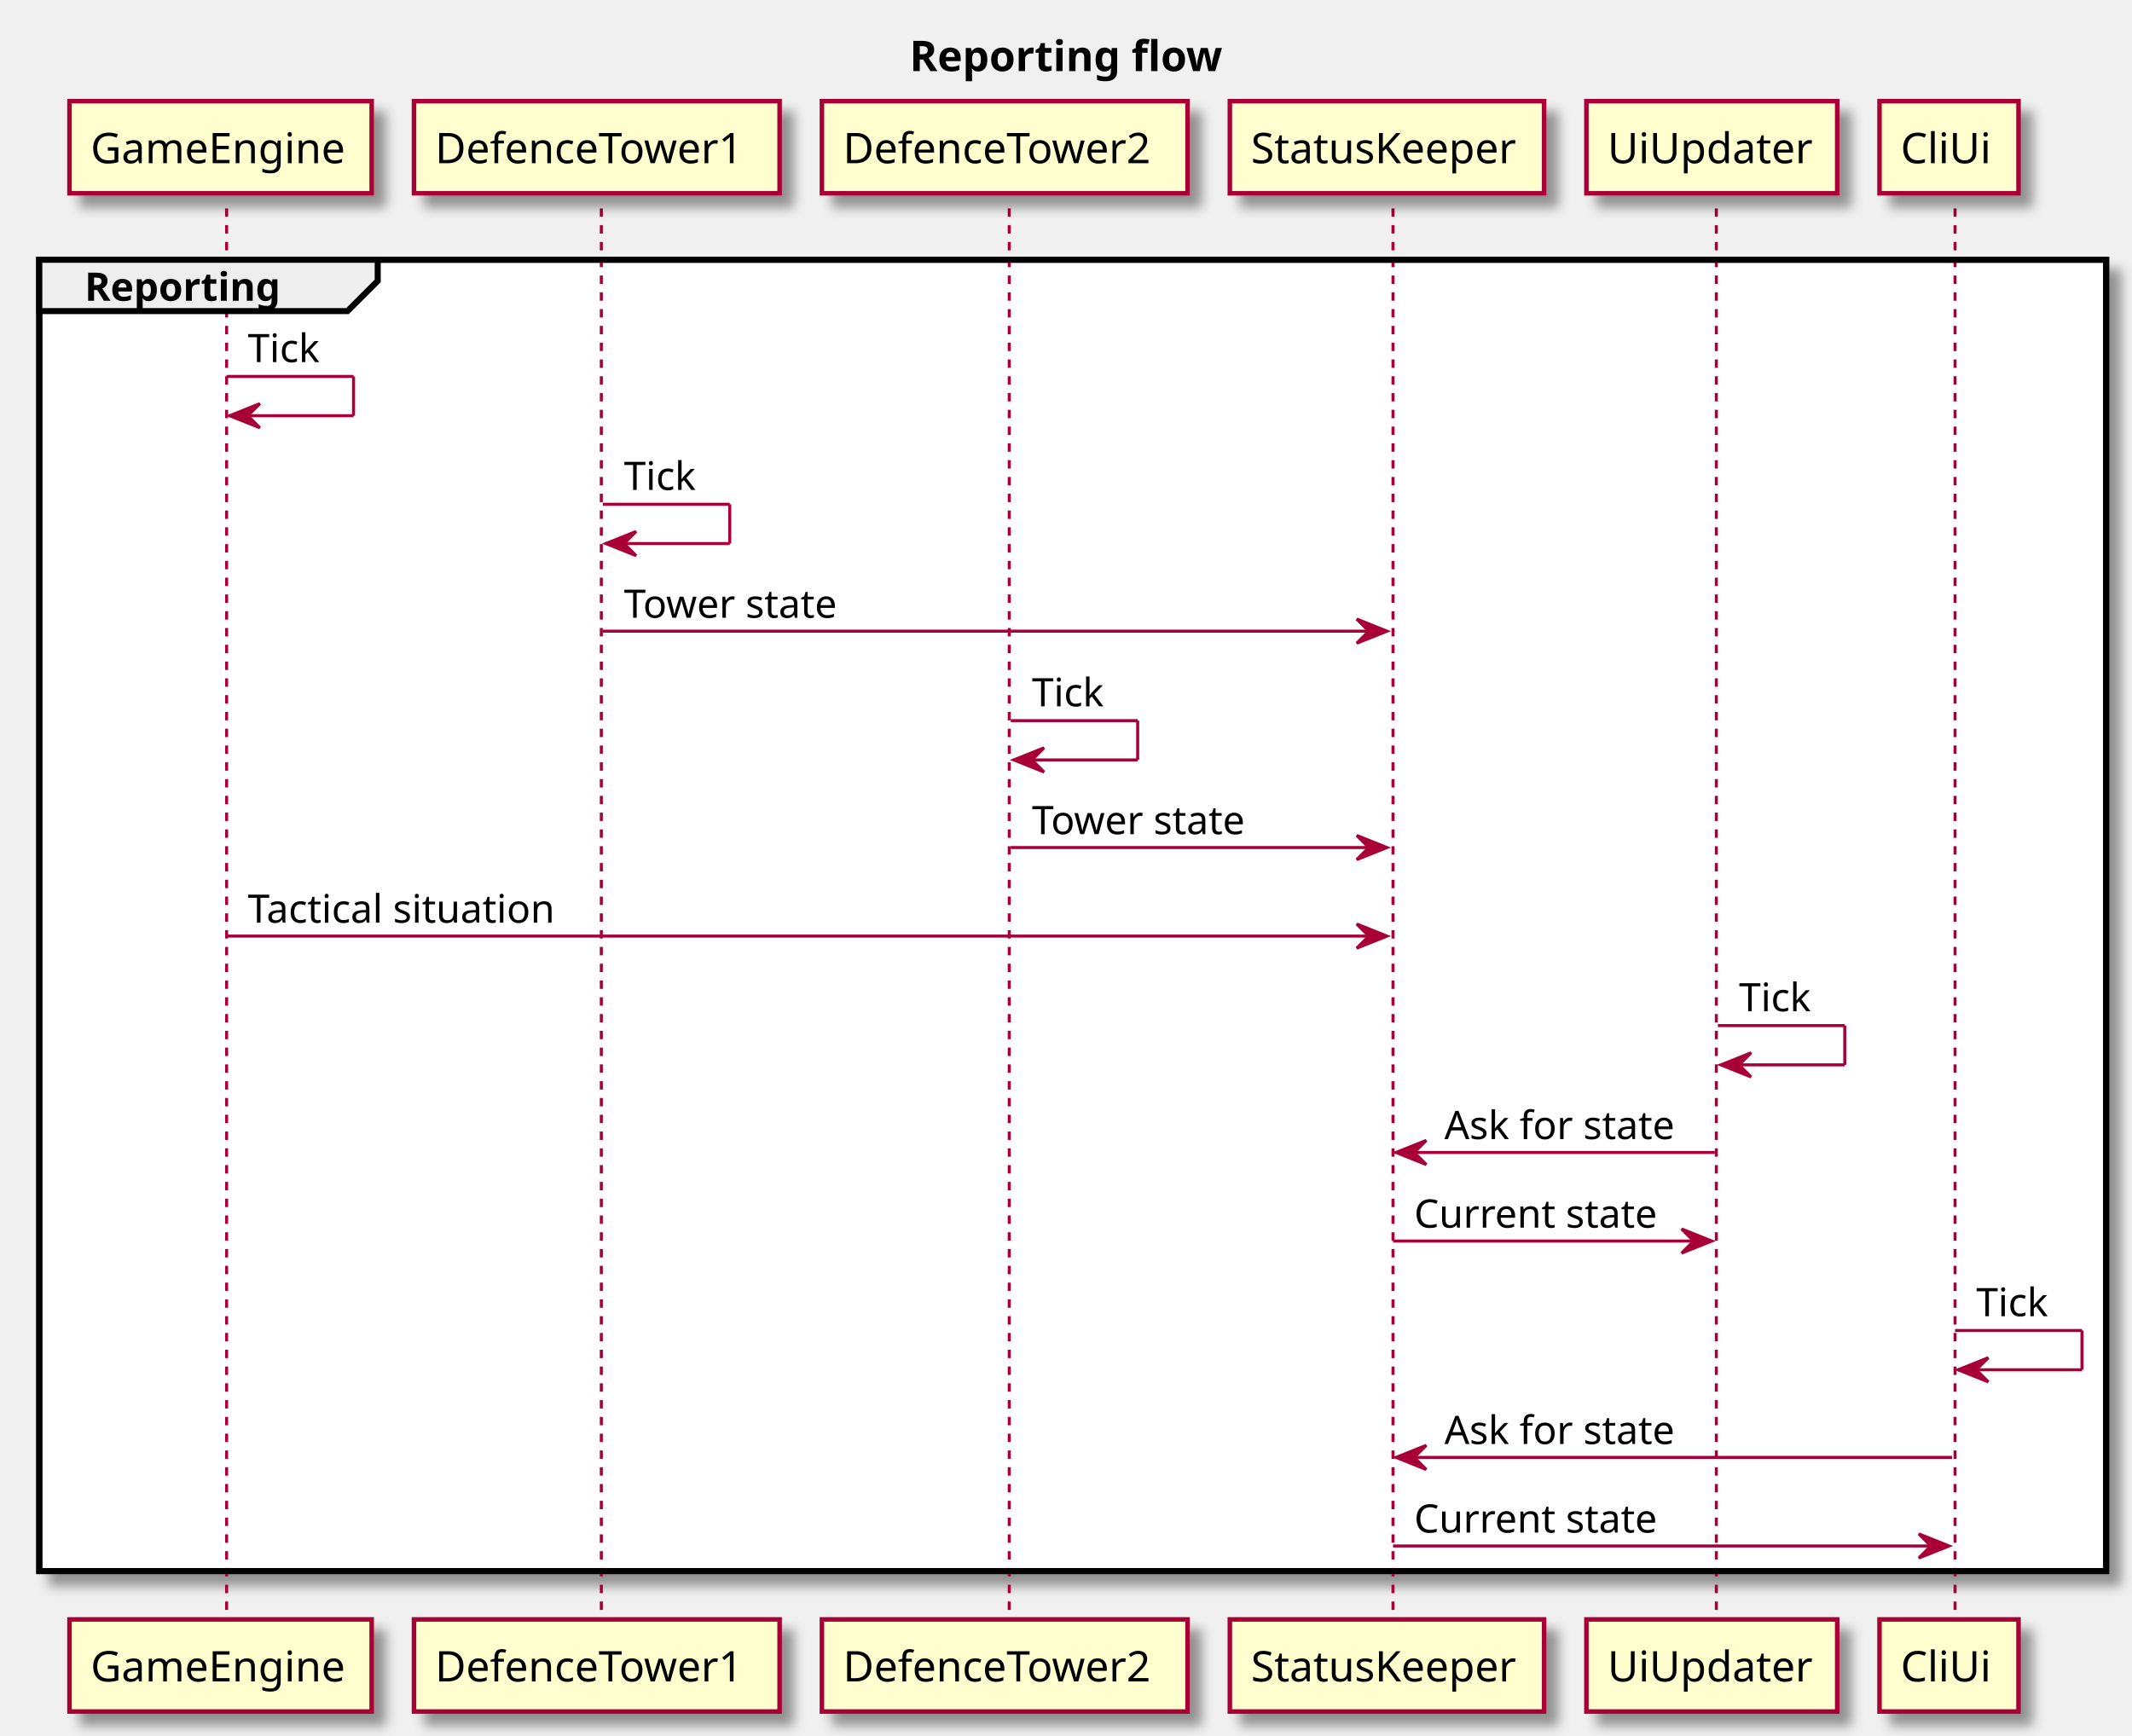
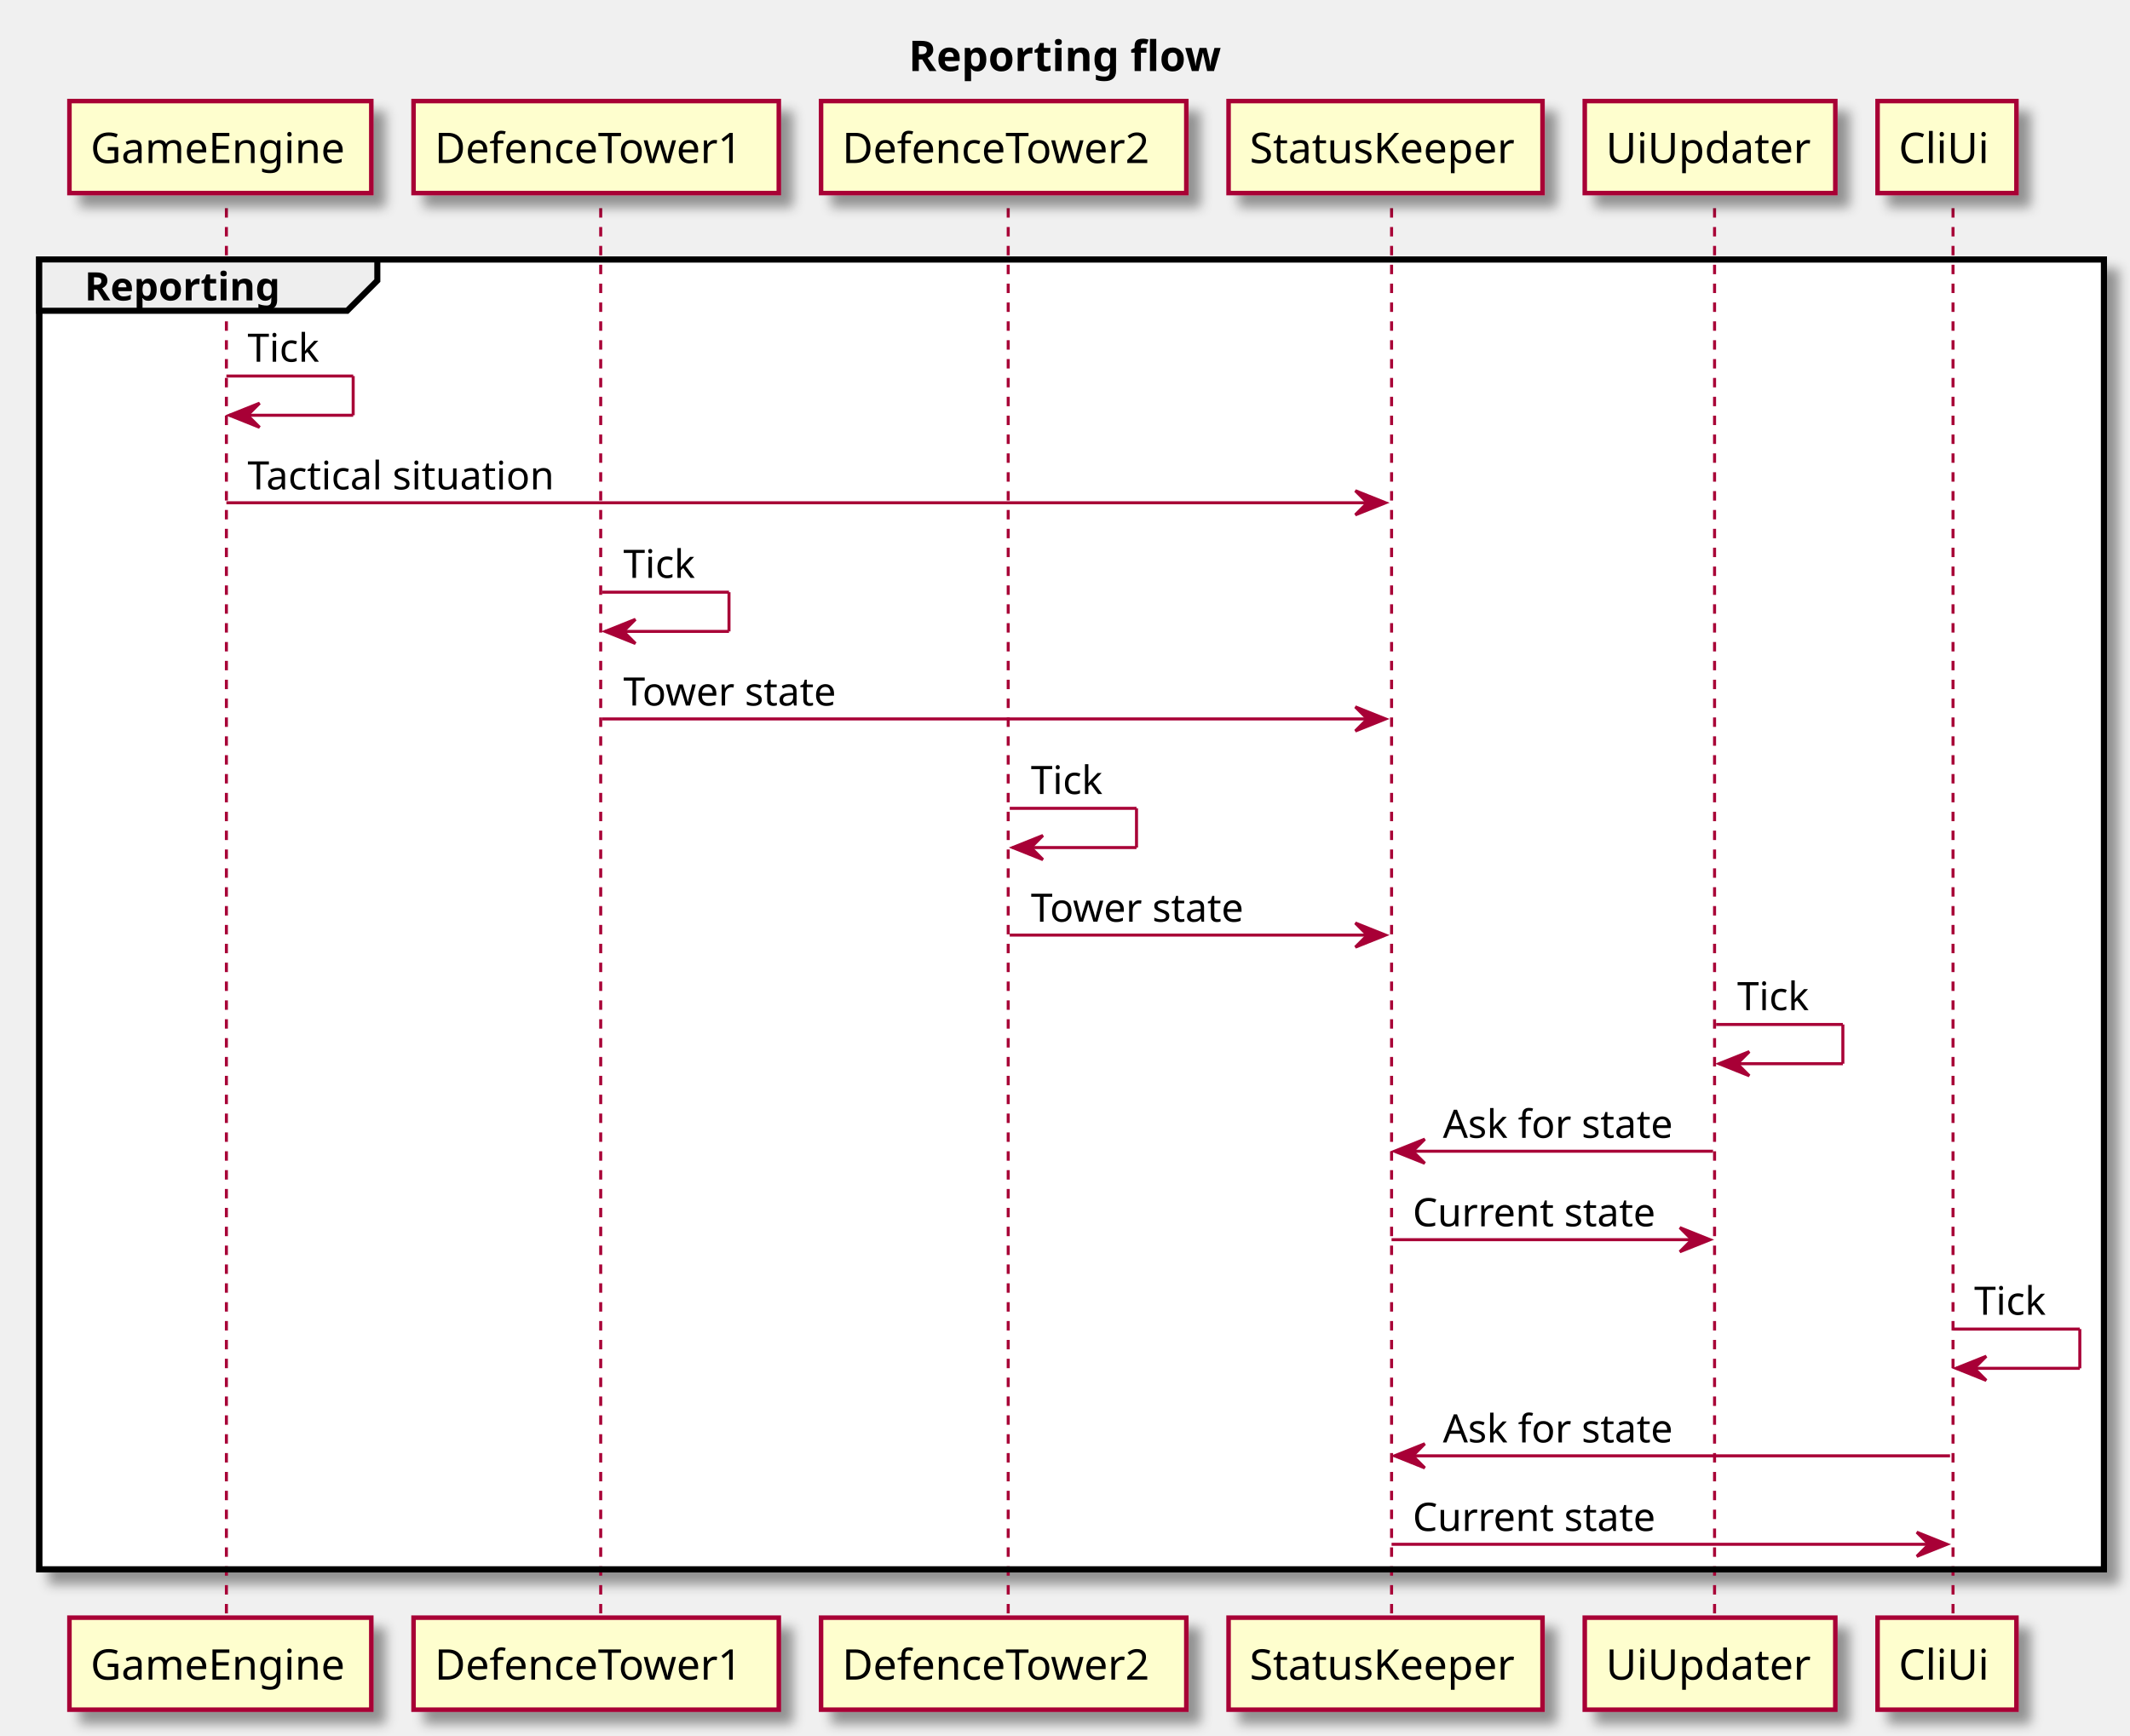
- <svg xmlns="http://www.w3.org/2000/svg" height="1035px" style="width:1270px;height:1034px;" version="1.1" viewBox="0 0 1270 1034" width="1270.8px">
+ <svg xmlns="http://www.w3.org/2000/svg" height="920px" style="width:1129px;height:920px;" version="1.1" viewBox="0 0 1129 920" width="1129.6px">
  <defs>
    <filter height="300%" id="f1" width="300%" x="-1" y="-1">
-       <feGaussianBlur result="blurOut" stdDeviation="3.6" />
+       <feGaussianBlur result="blurOut" stdDeviation="3.2" />
      <feColorMatrix in="blurOut" result="blurOut2" type="matrix" values="0 0 0 0 0 0 0 0 0 0 0 0 0 0 0 0 0 0 .4 0" />
-       <feOffset dx="7.2" dy="7.2" in="blurOut2" result="blurOut3" />
+       <feOffset dx="6.4" dy="6.4" in="blurOut2" result="blurOut3" />
      <feBlend in="SourceGraphic" in2="blurOut3" mode="normal" />
    </filter>
  </defs>
  <g>
-     <text fill="#000000" font-family="sans-serif" font-size="25.2" font-weight="bold" lengthAdjust="spacingAndGlyphs" textLength="194.4" x="541.8" y="42.363">Reporting flow</text>
-     <rect fill="#FFFFFF" filter="url(#f1)" height="781.267" style="stroke: #000000; stroke-width: 3.6;" width="1231.2" x="23.4" y="154.758" />
-     <line style="stroke: #A80036; stroke-width: 1.8; stroke-dasharray: 5.0,5.0;" x1="135" x2="135" y1="124.158" y2="966.625" />
-     <line style="stroke: #A80036; stroke-width: 1.8; stroke-dasharray: 5.0,5.0;" x1="358.2" x2="358.2" y1="124.158" y2="966.625" />
-     <line style="stroke: #A80036; stroke-width: 1.8; stroke-dasharray: 5.0,5.0;" x1="601.2" x2="601.2" y1="124.158" y2="966.625" />
-     <line style="stroke: #A80036; stroke-width: 1.8; stroke-dasharray: 5.0,5.0;" x1="829.8" x2="829.8" y1="124.158" y2="966.625" />
-     <line style="stroke: #A80036; stroke-width: 1.8; stroke-dasharray: 5.0,5.0;" x1="1022.4" x2="1022.4" y1="124.158" y2="966.625" />
-     <line style="stroke: #A80036; stroke-width: 1.8; stroke-dasharray: 5.0,5.0;" x1="1164.6" x2="1164.6" y1="124.158" y2="966.625" />
-     <rect fill="#FEFECE" filter="url(#f1)" height="54.879" style="stroke: #A80036; stroke-width: 2.7;" width="180" x="41.4" y="60.279" />
-     <text fill="#000000" font-family="sans-serif" font-size="25.2" lengthAdjust="spacingAndGlyphs" textLength="154.8" x="54" y="97.242">GameEngine</text>
-     <rect fill="#FEFECE" filter="url(#f1)" height="54.879" style="stroke: #A80036; stroke-width: 2.7;" width="180" x="41.4" y="964.825" />
-     <text fill="#000000" font-family="sans-serif" font-size="25.2" lengthAdjust="spacingAndGlyphs" textLength="154.8" x="54" y="1001.788">GameEngine</text>
-     <rect fill="#FEFECE" filter="url(#f1)" height="54.879" style="stroke: #A80036; stroke-width: 2.7;" width="217.8" x="246.6" y="60.279" />
-     <text fill="#000000" font-family="sans-serif" font-size="25.2" lengthAdjust="spacingAndGlyphs" textLength="192.6" x="259.2" y="97.242">DefenceTower1</text>
-     <rect fill="#FEFECE" filter="url(#f1)" height="54.879" style="stroke: #A80036; stroke-width: 2.7;" width="217.8" x="246.6" y="964.825" />
-     <text fill="#000000" font-family="sans-serif" font-size="25.2" lengthAdjust="spacingAndGlyphs" textLength="192.6" x="259.2" y="1001.788">DefenceTower1</text>
-     <rect fill="#FEFECE" filter="url(#f1)" height="54.879" style="stroke: #A80036; stroke-width: 2.7;" width="217.8" x="489.6" y="60.279" />
-     <text fill="#000000" font-family="sans-serif" font-size="25.2" lengthAdjust="spacingAndGlyphs" textLength="192.6" x="502.2" y="97.242">DefenceTower2</text>
-     <rect fill="#FEFECE" filter="url(#f1)" height="54.879" style="stroke: #A80036; stroke-width: 2.7;" width="217.8" x="489.6" y="964.825" />
-     <text fill="#000000" font-family="sans-serif" font-size="25.2" lengthAdjust="spacingAndGlyphs" textLength="192.6" x="502.2" y="1001.788">DefenceTower2</text>
-     <rect fill="#FEFECE" filter="url(#f1)" height="54.879" style="stroke: #A80036; stroke-width: 2.7;" width="187.2" x="732.6" y="60.279" />
-     <text fill="#000000" font-family="sans-serif" font-size="25.2" lengthAdjust="spacingAndGlyphs" textLength="162" x="745.2" y="97.242">StatusKeeper</text>
-     <rect fill="#FEFECE" filter="url(#f1)" height="54.879" style="stroke: #A80036; stroke-width: 2.7;" width="187.2" x="732.6" y="964.825" />
-     <text fill="#000000" font-family="sans-serif" font-size="25.2" lengthAdjust="spacingAndGlyphs" textLength="162" x="745.2" y="1001.788">StatusKeeper</text>
-     <rect fill="#FEFECE" filter="url(#f1)" height="54.879" style="stroke: #A80036; stroke-width: 2.7;" width="149.4" x="945" y="60.279" />
-     <text fill="#000000" font-family="sans-serif" font-size="25.2" lengthAdjust="spacingAndGlyphs" textLength="124.2" x="957.6" y="97.242">UiUpdater</text>
-     <rect fill="#FEFECE" filter="url(#f1)" height="54.879" style="stroke: #A80036; stroke-width: 2.7;" width="149.4" x="945" y="964.825" />
-     <text fill="#000000" font-family="sans-serif" font-size="25.2" lengthAdjust="spacingAndGlyphs" textLength="124.2" x="957.6" y="1001.788">UiUpdater</text>
-     <rect fill="#FEFECE" filter="url(#f1)" height="54.879" style="stroke: #A80036; stroke-width: 2.7;" width="82.8" x="1119.6" y="60.279" />
-     <text fill="#000000" font-family="sans-serif" font-size="25.2" lengthAdjust="spacingAndGlyphs" textLength="57.6" x="1132.2" y="97.242">CliUi</text>
-     <rect fill="#FEFECE" filter="url(#f1)" height="54.879" style="stroke: #A80036; stroke-width: 2.7;" width="82.8" x="1119.6" y="964.825" />
-     <text fill="#000000" font-family="sans-serif" font-size="25.2" lengthAdjust="spacingAndGlyphs" textLength="57.6" x="1132.2" y="1001.788">CliUi</text>
-     <rect fill="none" height="781.267" style="stroke: #000000; stroke-width: 3.6;" width="1231.2" x="23.4" y="154.758" />
-     <polygon fill="#EEEEEE" points="23.4,154.758,225,154.758,225,167.358,207,185.358,23.4,185.358,23.4,154.758" style="stroke: #000000; stroke-width: 3.6;" />
-     <text fill="#000000" font-family="sans-serif" font-size="23.4" font-weight="bold" lengthAdjust="spacingAndGlyphs" textLength="120.6" x="50.4" y="179.181">Reporting</text>
-     <line style="stroke: #A80036; stroke-width: 1.8;" x1="135" x2="210.6" y1="224.276" y2="224.276" />
-     <line style="stroke: #A80036; stroke-width: 1.8;" x1="210.6" x2="210.6" y1="224.276" y2="247.676" />
-     <line style="stroke: #A80036; stroke-width: 1.8;" x1="136.8" x2="210.6" y1="247.676" y2="247.676" />
-     <polygon fill="#A80036" points="154.8,240.476,136.8,247.676,154.8,254.876,147.6,247.676" style="stroke: #A80036; stroke-width: 1.8;" />
-     <text fill="#000000" font-family="sans-serif" font-size="23.4" lengthAdjust="spacingAndGlyphs" textLength="48.6" x="147.6" y="215.74">Tick</text>
-     <line style="stroke: #A80036; stroke-width: 1.8;" x1="359.1" x2="434.7" y1="300.435" y2="300.435" />
-     <line style="stroke: #A80036; stroke-width: 1.8;" x1="434.7" x2="434.7" y1="300.435" y2="323.835" />
-     <line style="stroke: #A80036; stroke-width: 1.8;" x1="360.9" x2="434.7" y1="323.835" y2="323.835" />
-     <polygon fill="#A80036" points="378.9,316.635,360.9,323.835,378.9,331.035,371.7,323.835" style="stroke: #A80036; stroke-width: 1.8;" />
-     <text fill="#000000" font-family="sans-serif" font-size="23.4" lengthAdjust="spacingAndGlyphs" textLength="48.6" x="371.7" y="291.899">Tick</text>
-     <polygon fill="#A80036" points="808.2,368.835,826.2,376.035,808.2,383.235,815.4,376.035" style="stroke: #A80036; stroke-width: 1.8;" />
-     <line style="stroke: #A80036; stroke-width: 1.8;" x1="359.1" x2="819" y1="376.035" y2="376.035" />
-     <text fill="#000000" font-family="sans-serif" font-size="23.4" lengthAdjust="spacingAndGlyphs" textLength="131.4" x="371.7" y="368.058">Tower state</text>
-     <line style="stroke: #A80036; stroke-width: 1.8;" x1="602.1" x2="677.7" y1="429.353" y2="429.353" />
-     <line style="stroke: #A80036; stroke-width: 1.8;" x1="677.7" x2="677.7" y1="429.353" y2="452.753" />
-     <line style="stroke: #A80036; stroke-width: 1.8;" x1="603.9" x2="677.7" y1="452.753" y2="452.753" />
-     <polygon fill="#A80036" points="621.9,445.553,603.9,452.753,621.9,459.953,614.7,452.753" style="stroke: #A80036; stroke-width: 1.8;" />
-     <text fill="#000000" font-family="sans-serif" font-size="23.4" lengthAdjust="spacingAndGlyphs" textLength="48.6" x="614.7" y="420.817">Tick</text>
-     <polygon fill="#A80036" points="808.2,497.753,826.2,504.953,808.2,512.153,815.4,504.953" style="stroke: #A80036; stroke-width: 1.8;" />
-     <line style="stroke: #A80036; stroke-width: 1.8;" x1="602.1" x2="819" y1="504.953" y2="504.953" />
-     <text fill="#000000" font-family="sans-serif" font-size="23.4" lengthAdjust="spacingAndGlyphs" textLength="131.4" x="614.7" y="496.976">Tower state</text>
-     <polygon fill="#A80036" points="808.2,550.512,826.2,557.712,808.2,564.912,815.4,557.712" style="stroke: #A80036; stroke-width: 1.8;" />
-     <line style="stroke: #A80036; stroke-width: 1.8;" x1="135" x2="819" y1="557.712" y2="557.712" />
-     <text fill="#000000" font-family="sans-serif" font-size="23.4" lengthAdjust="spacingAndGlyphs" textLength="196.2" x="147.6" y="549.735">Tactical situation</text>
-     <line style="stroke: #A80036; stroke-width: 1.8;" x1="1023.3" x2="1098.9" y1="611.03" y2="611.03" />
-     <line style="stroke: #A80036; stroke-width: 1.8;" x1="1098.9" x2="1098.9" y1="611.03" y2="634.43" />
-     <line style="stroke: #A80036; stroke-width: 1.8;" x1="1025.1" x2="1098.9" y1="634.43" y2="634.43" />
-     <polygon fill="#A80036" points="1043.1,627.23,1025.1,634.43,1043.1,641.63,1035.9,634.43" style="stroke: #A80036; stroke-width: 1.8;" />
-     <text fill="#000000" font-family="sans-serif" font-size="23.4" lengthAdjust="spacingAndGlyphs" textLength="48.6" x="1035.9" y="602.494">Tick</text>
-     <polygon fill="#A80036" points="849.6,679.43,831.6,686.63,849.6,693.83,842.4,686.63" style="stroke: #A80036; stroke-width: 1.8;" />
-     <line style="stroke: #A80036; stroke-width: 1.8;" x1="838.8" x2="1021.5" y1="686.63" y2="686.63" />
-     <text fill="#000000" font-family="sans-serif" font-size="23.4" lengthAdjust="spacingAndGlyphs" textLength="145.8" x="860.4" y="678.653">Ask for state</text>
-     <polygon fill="#A80036" points="1001.7,732.189,1019.7,739.389,1001.7,746.589,1008.9,739.389" style="stroke: #A80036; stroke-width: 1.8;" />
-     <line style="stroke: #A80036; stroke-width: 1.8;" x1="829.8" x2="1012.5" y1="739.389" y2="739.389" />
-     <text fill="#000000" font-family="sans-serif" font-size="23.4" lengthAdjust="spacingAndGlyphs" textLength="147.6" x="842.4" y="731.412">Current state</text>
-     <line style="stroke: #A80036; stroke-width: 1.8;" x1="1164.6" x2="1240.2" y1="792.707" y2="792.707" />
-     <line style="stroke: #A80036; stroke-width: 1.8;" x1="1240.2" x2="1240.2" y1="792.707" y2="816.107" />
-     <line style="stroke: #A80036; stroke-width: 1.8;" x1="1166.4" x2="1240.2" y1="816.107" y2="816.107" />
-     <polygon fill="#A80036" points="1184.4,808.907,1166.4,816.107,1184.4,823.307,1177.2,816.107" style="stroke: #A80036; stroke-width: 1.8;" />
-     <text fill="#000000" font-family="sans-serif" font-size="23.4" lengthAdjust="spacingAndGlyphs" textLength="48.6" x="1177.2" y="784.171">Tick</text>
-     <polygon fill="#A80036" points="849.6,861.107,831.6,868.307,849.6,875.507,842.4,868.307" style="stroke: #A80036; stroke-width: 1.8;" />
-     <line style="stroke: #A80036; stroke-width: 1.8;" x1="838.8" x2="1162.8" y1="868.307" y2="868.307" />
-     <text fill="#000000" font-family="sans-serif" font-size="23.4" lengthAdjust="spacingAndGlyphs" textLength="145.8" x="860.4" y="860.33">Ask for state</text>
-     <polygon fill="#A80036" points="1143,913.866,1161,921.066,1143,928.266,1150.2,921.066" style="stroke: #A80036; stroke-width: 1.8;" />
-     <line style="stroke: #A80036; stroke-width: 1.8;" x1="829.8" x2="1153.8" y1="921.066" y2="921.066" />
-     <text fill="#000000" font-family="sans-serif" font-size="23.4" lengthAdjust="spacingAndGlyphs" textLength="147.6" x="842.4" y="913.089">Current state</text>
+     <text fill="#000000" font-family="sans-serif" font-size="22.4" font-weight="bold" lengthAdjust="spacingAndGlyphs" textLength="172.8" x="481.6" y="37.656">Reporting flow</text>
+     <rect fill="#FFFFFF" filter="url(#f1)" height="694.459" style="stroke: #000000; stroke-width: 3.2;" width="1094.4" x="20.8" y="137.562" />
+     <line style="stroke: #A80036; stroke-width: 1.6; stroke-dasharray: 5.0,5.0;" x1="120" x2="120" y1="110.362" y2="859.222" />
+     <line style="stroke: #A80036; stroke-width: 1.6; stroke-dasharray: 5.0,5.0;" x1="318.4" x2="318.4" y1="110.362" y2="859.222" />
+     <line style="stroke: #A80036; stroke-width: 1.6; stroke-dasharray: 5.0,5.0;" x1="534.4" x2="534.4" y1="110.362" y2="859.222" />
+     <line style="stroke: #A80036; stroke-width: 1.6; stroke-dasharray: 5.0,5.0;" x1="737.6" x2="737.6" y1="110.362" y2="859.222" />
+     <line style="stroke: #A80036; stroke-width: 1.6; stroke-dasharray: 5.0,5.0;" x1="908.8" x2="908.8" y1="110.362" y2="859.222" />
+     <line style="stroke: #A80036; stroke-width: 1.6; stroke-dasharray: 5.0,5.0;" x1="1035.2" x2="1035.2" y1="110.362" y2="859.222" />
+     <rect fill="#FEFECE" filter="url(#f1)" height="48.781" style="stroke: #A80036; stroke-width: 2.4;" width="160" x="36.8" y="53.581" />
+     <text fill="#000000" font-family="sans-serif" font-size="22.4" lengthAdjust="spacingAndGlyphs" textLength="137.6" x="48" y="86.438">GameEngine</text>
+     <rect fill="#FEFECE" filter="url(#f1)" height="48.781" style="stroke: #A80036; stroke-width: 2.4;" width="160" x="36.8" y="857.622" />
+     <text fill="#000000" font-family="sans-serif" font-size="22.4" lengthAdjust="spacingAndGlyphs" textLength="137.6" x="48" y="890.478">GameEngine</text>
+     <rect fill="#FEFECE" filter="url(#f1)" height="48.781" style="stroke: #A80036; stroke-width: 2.4;" width="193.6" x="219.2" y="53.581" />
+     <text fill="#000000" font-family="sans-serif" font-size="22.4" lengthAdjust="spacingAndGlyphs" textLength="171.2" x="230.4" y="86.438">DefenceTower1</text>
+     <rect fill="#FEFECE" filter="url(#f1)" height="48.781" style="stroke: #A80036; stroke-width: 2.4;" width="193.6" x="219.2" y="857.622" />
+     <text fill="#000000" font-family="sans-serif" font-size="22.4" lengthAdjust="spacingAndGlyphs" textLength="171.2" x="230.4" y="890.478">DefenceTower1</text>
+     <rect fill="#FEFECE" filter="url(#f1)" height="48.781" style="stroke: #A80036; stroke-width: 2.4;" width="193.6" x="435.2" y="53.581" />
+     <text fill="#000000" font-family="sans-serif" font-size="22.4" lengthAdjust="spacingAndGlyphs" textLength="171.2" x="446.4" y="86.438">DefenceTower2</text>
+     <rect fill="#FEFECE" filter="url(#f1)" height="48.781" style="stroke: #A80036; stroke-width: 2.4;" width="193.6" x="435.2" y="857.622" />
+     <text fill="#000000" font-family="sans-serif" font-size="22.4" lengthAdjust="spacingAndGlyphs" textLength="171.2" x="446.4" y="890.478">DefenceTower2</text>
+     <rect fill="#FEFECE" filter="url(#f1)" height="48.781" style="stroke: #A80036; stroke-width: 2.4;" width="166.4" x="651.2" y="53.581" />
+     <text fill="#000000" font-family="sans-serif" font-size="22.4" lengthAdjust="spacingAndGlyphs" textLength="144" x="662.4" y="86.438">StatusKeeper</text>
+     <rect fill="#FEFECE" filter="url(#f1)" height="48.781" style="stroke: #A80036; stroke-width: 2.4;" width="166.4" x="651.2" y="857.622" />
+     <text fill="#000000" font-family="sans-serif" font-size="22.4" lengthAdjust="spacingAndGlyphs" textLength="144" x="662.4" y="890.478">StatusKeeper</text>
+     <rect fill="#FEFECE" filter="url(#f1)" height="48.781" style="stroke: #A80036; stroke-width: 2.4;" width="132.8" x="840" y="53.581" />
+     <text fill="#000000" font-family="sans-serif" font-size="22.4" lengthAdjust="spacingAndGlyphs" textLength="110.4" x="851.2" y="86.438">UiUpdater</text>
+     <rect fill="#FEFECE" filter="url(#f1)" height="48.781" style="stroke: #A80036; stroke-width: 2.4;" width="132.8" x="840" y="857.622" />
+     <text fill="#000000" font-family="sans-serif" font-size="22.4" lengthAdjust="spacingAndGlyphs" textLength="110.4" x="851.2" y="890.478">UiUpdater</text>
+     <rect fill="#FEFECE" filter="url(#f1)" height="48.781" style="stroke: #A80036; stroke-width: 2.4;" width="73.6" x="995.2" y="53.581" />
+     <text fill="#000000" font-family="sans-serif" font-size="22.4" lengthAdjust="spacingAndGlyphs" textLength="51.2" x="1006.4" y="86.438">CliUi</text>
+     <rect fill="#FEFECE" filter="url(#f1)" height="48.781" style="stroke: #A80036; stroke-width: 2.4;" width="73.6" x="995.2" y="857.622" />
+     <text fill="#000000" font-family="sans-serif" font-size="22.4" lengthAdjust="spacingAndGlyphs" textLength="51.2" x="1006.4" y="890.478">CliUi</text>
+     <rect fill="none" height="694.459" style="stroke: #000000; stroke-width: 3.2;" width="1094.4" x="20.8" y="137.562" />
+     <polygon fill="#EEEEEE" points="20.8,137.562,200,137.562,200,148.762,184,164.762,20.8,164.762,20.8,137.562" style="stroke: #000000; stroke-width: 3.2;" />
+     <text fill="#000000" font-family="sans-serif" font-size="20.8" font-weight="bold" lengthAdjust="spacingAndGlyphs" textLength="107.2" x="44.8" y="159.272">Reporting</text>
+     <line style="stroke: #A80036; stroke-width: 1.6;" x1="120" x2="187.2" y1="199.356" y2="199.356" />
+     <line style="stroke: #A80036; stroke-width: 1.6;" x1="187.2" x2="187.2" y1="199.356" y2="220.156" />
+     <line style="stroke: #A80036; stroke-width: 1.6;" x1="121.6" x2="187.2" y1="220.156" y2="220.156" />
+     <polygon fill="#A80036" points="137.6,213.756,121.6,220.156,137.6,226.556,131.2,220.156" style="stroke: #A80036; stroke-width: 1.6;" />
+     <text fill="#000000" font-family="sans-serif" font-size="20.8" lengthAdjust="spacingAndGlyphs" textLength="43.2" x="131.2" y="191.769">Tick</text>
+     <polygon fill="#A80036" points="718.4,260.156,734.4,266.556,718.4,272.956,724.8,266.556" style="stroke: #A80036; stroke-width: 1.6;" />
+     <line style="stroke: #A80036; stroke-width: 1.6;" x1="120" x2="728" y1="266.556" y2="266.556" />
+     <text fill="#000000" font-family="sans-serif" font-size="20.8" lengthAdjust="spacingAndGlyphs" textLength="174.4" x="131.2" y="259.466">Tactical situation</text>
+     <line style="stroke: #A80036; stroke-width: 1.6;" x1="319.2" x2="386.4" y1="313.95" y2="313.95" />
+     <line style="stroke: #A80036; stroke-width: 1.6;" x1="386.4" x2="386.4" y1="313.95" y2="334.75" />
+     <line style="stroke: #A80036; stroke-width: 1.6;" x1="320.8" x2="386.4" y1="334.75" y2="334.75" />
+     <polygon fill="#A80036" points="336.8,328.35,320.8,334.75,336.8,341.15,330.4,334.75" style="stroke: #A80036; stroke-width: 1.6;" />
+     <text fill="#000000" font-family="sans-serif" font-size="20.8" lengthAdjust="spacingAndGlyphs" textLength="43.2" x="330.4" y="306.363">Tick</text>
+     <polygon fill="#A80036" points="718.4,374.75,734.4,381.15,718.4,387.55,724.8,381.15" style="stroke: #A80036; stroke-width: 1.6;" />
+     <line style="stroke: #A80036; stroke-width: 1.6;" x1="319.2" x2="728" y1="381.15" y2="381.15" />
+     <text fill="#000000" font-family="sans-serif" font-size="20.8" lengthAdjust="spacingAndGlyphs" textLength="116.8" x="330.4" y="374.059">Tower state</text>
+     <line style="stroke: #A80036; stroke-width: 1.6;" x1="535.2" x2="602.4" y1="428.544" y2="428.544" />
+     <line style="stroke: #A80036; stroke-width: 1.6;" x1="602.4" x2="602.4" y1="428.544" y2="449.344" />
+     <line style="stroke: #A80036; stroke-width: 1.6;" x1="536.8" x2="602.4" y1="449.344" y2="449.344" />
+     <polygon fill="#A80036" points="552.8,442.944,536.8,449.344,552.8,455.744,546.4,449.344" style="stroke: #A80036; stroke-width: 1.6;" />
+     <text fill="#000000" font-family="sans-serif" font-size="20.8" lengthAdjust="spacingAndGlyphs" textLength="43.2" x="546.4" y="420.956">Tick</text>
+     <polygon fill="#A80036" points="718.4,489.344,734.4,495.744,718.4,502.144,724.8,495.744" style="stroke: #A80036; stroke-width: 1.6;" />
+     <line style="stroke: #A80036; stroke-width: 1.6;" x1="535.2" x2="728" y1="495.744" y2="495.744" />
+     <text fill="#000000" font-family="sans-serif" font-size="20.8" lengthAdjust="spacingAndGlyphs" textLength="116.8" x="546.4" y="488.653">Tower state</text>
+     <line style="stroke: #A80036; stroke-width: 1.6;" x1="909.6" x2="976.8" y1="543.138" y2="543.138" />
+     <line style="stroke: #A80036; stroke-width: 1.6;" x1="976.8" x2="976.8" y1="543.138" y2="563.938" />
+     <line style="stroke: #A80036; stroke-width: 1.6;" x1="911.2" x2="976.8" y1="563.938" y2="563.938" />
+     <polygon fill="#A80036" points="927.2,557.538,911.2,563.938,927.2,570.337,920.8,563.938" style="stroke: #A80036; stroke-width: 1.6;" />
+     <text fill="#000000" font-family="sans-serif" font-size="20.8" lengthAdjust="spacingAndGlyphs" textLength="43.2" x="920.8" y="535.55">Tick</text>
+     <polygon fill="#A80036" points="755.2,603.938,739.2,610.337,755.2,616.737,748.8,610.337" style="stroke: #A80036; stroke-width: 1.6;" />
+     <line style="stroke: #A80036; stroke-width: 1.6;" x1="745.6" x2="908" y1="610.337" y2="610.337" />
+     <text fill="#000000" font-family="sans-serif" font-size="20.8" lengthAdjust="spacingAndGlyphs" textLength="129.6" x="764.8" y="603.247">Ask for state</text>
+     <polygon fill="#A80036" points="890.4,650.834,906.4,657.234,890.4,663.634,896.8,657.234" style="stroke: #A80036; stroke-width: 1.6;" />
+     <line style="stroke: #A80036; stroke-width: 1.6;" x1="737.6" x2="900" y1="657.234" y2="657.234" />
+     <text fill="#000000" font-family="sans-serif" font-size="20.8" lengthAdjust="spacingAndGlyphs" textLength="131.2" x="748.8" y="650.144">Current state</text>
+     <line style="stroke: #A80036; stroke-width: 1.6;" x1="1035.2" x2="1102.4" y1="704.628" y2="704.628" />
+     <line style="stroke: #A80036; stroke-width: 1.6;" x1="1102.4" x2="1102.4" y1="704.628" y2="725.428" />
+     <line style="stroke: #A80036; stroke-width: 1.6;" x1="1036.8" x2="1102.4" y1="725.428" y2="725.428" />
+     <polygon fill="#A80036" points="1052.8,719.028,1036.8,725.428,1052.8,731.828,1046.4,725.428" style="stroke: #A80036; stroke-width: 1.6;" />
+     <text fill="#000000" font-family="sans-serif" font-size="20.8" lengthAdjust="spacingAndGlyphs" textLength="43.2" x="1046.4" y="697.041">Tick</text>
+     <polygon fill="#A80036" points="755.2,765.428,739.2,771.828,755.2,778.228,748.8,771.828" style="stroke: #A80036; stroke-width: 1.6;" />
+     <line style="stroke: #A80036; stroke-width: 1.6;" x1="745.6" x2="1033.6" y1="771.828" y2="771.828" />
+     <text fill="#000000" font-family="sans-serif" font-size="20.8" lengthAdjust="spacingAndGlyphs" textLength="129.6" x="764.8" y="764.737">Ask for state</text>
+     <polygon fill="#A80036" points="1016,812.325,1032,818.725,1016,825.125,1022.4,818.725" style="stroke: #A80036; stroke-width: 1.6;" />
+     <line style="stroke: #A80036; stroke-width: 1.6;" x1="737.6" x2="1025.6" y1="818.725" y2="818.725" />
+     <text fill="#000000" font-family="sans-serif" font-size="20.8" lengthAdjust="spacingAndGlyphs" textLength="131.2" x="748.8" y="811.634">Current state</text>
  </g>
</svg>
